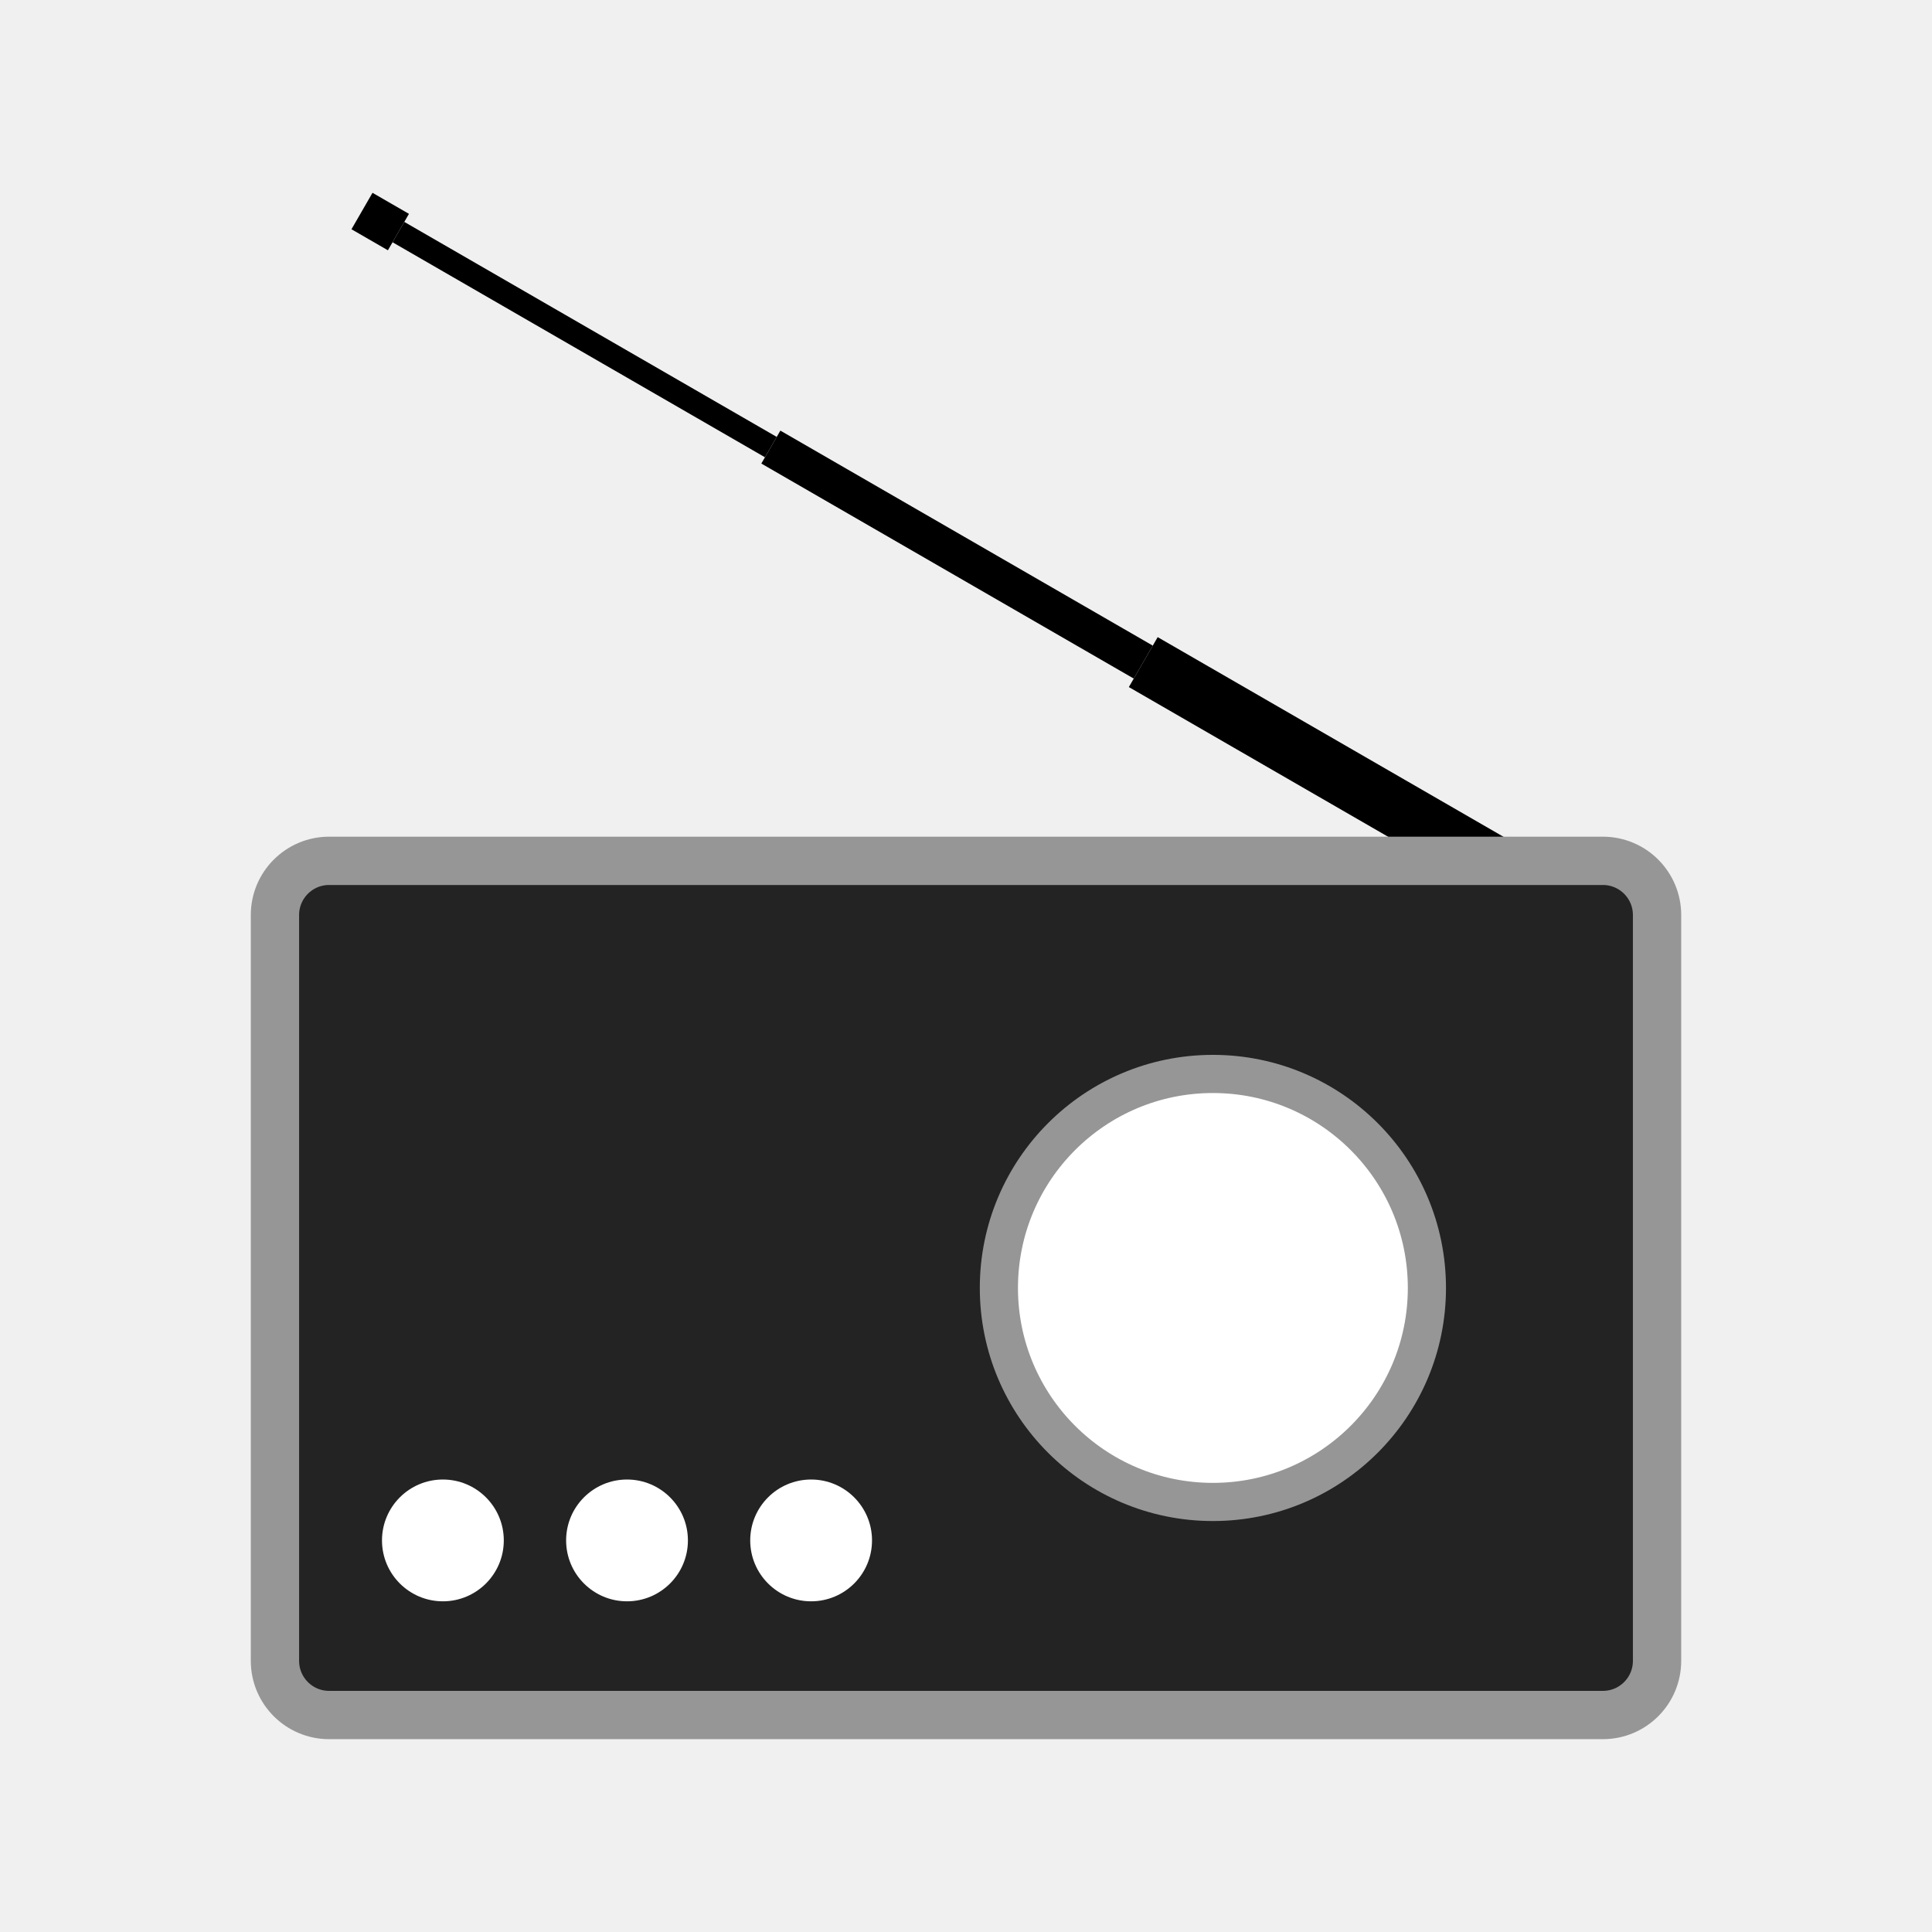
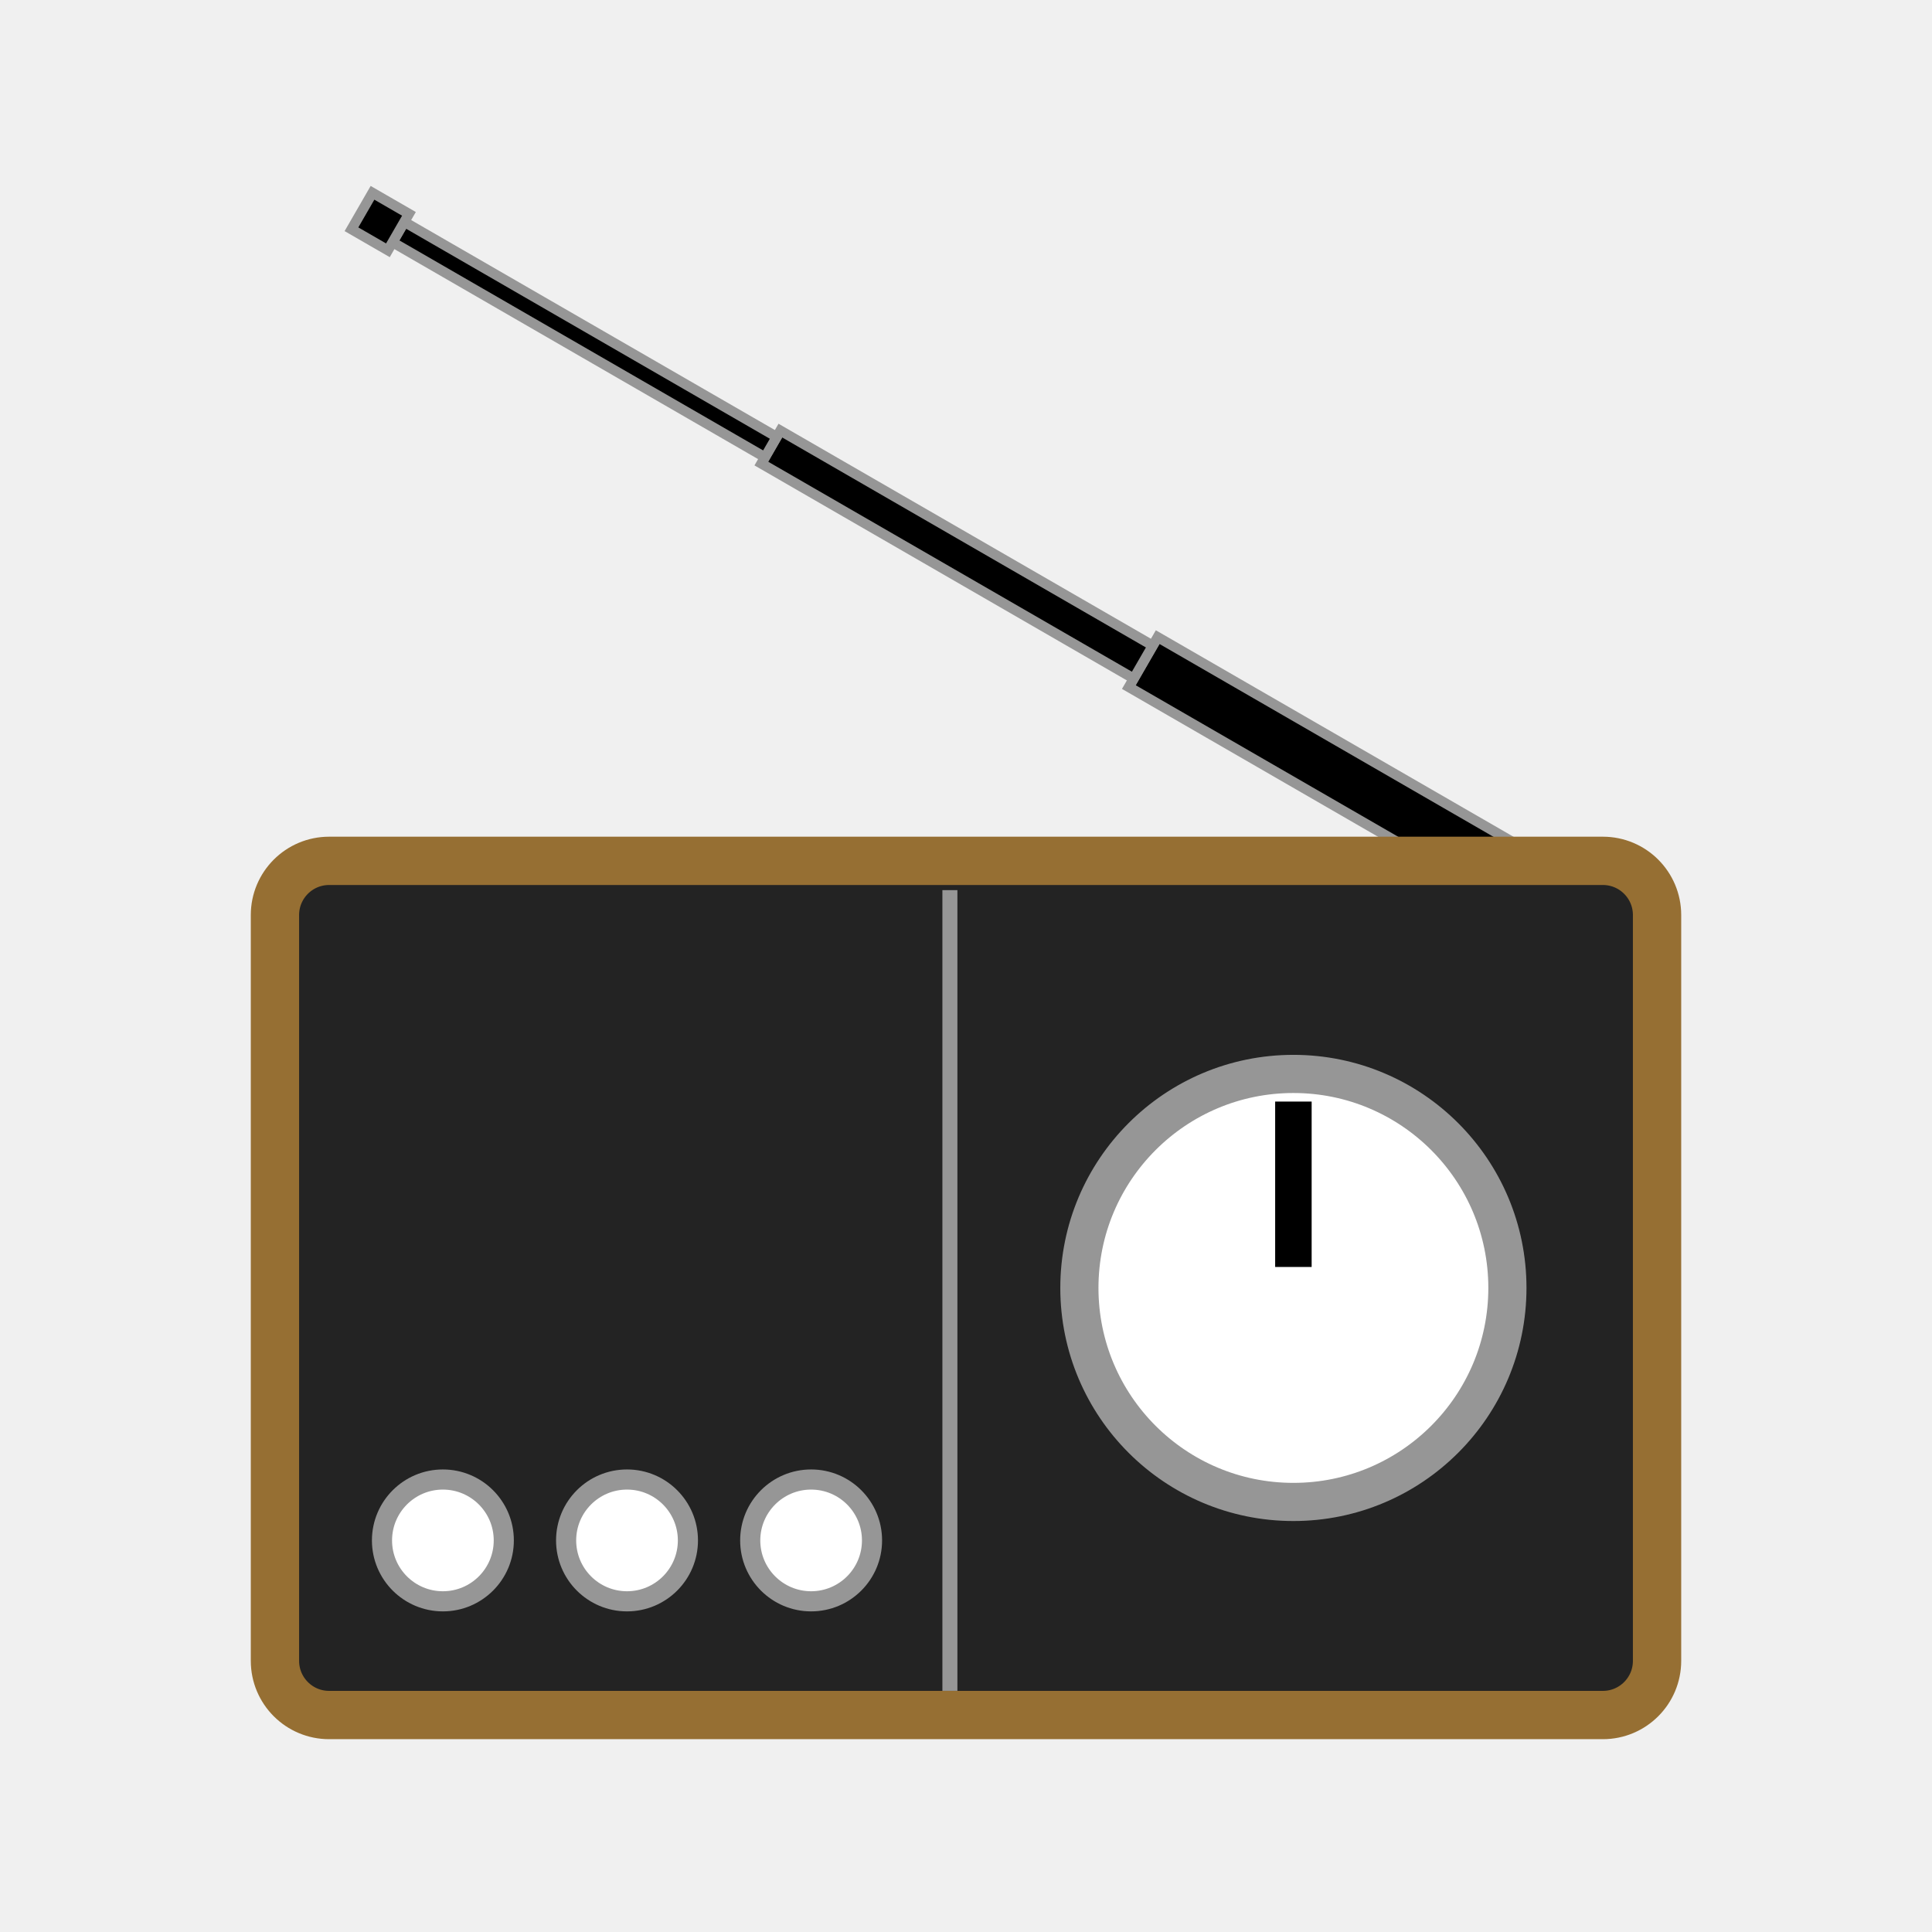
<svg xmlns="http://www.w3.org/2000/svg" viewBox="0 0 96 96" version="1.1" id="svg5" width="96" height="96">
  <defs id="defs3051">
    <style type="text/css" id="current-color-scheme">
      .ColorScheme-Text {
        color:#232629;
      }
      </style>
  </defs>
  <rect style="color:#000000;display:inline;overflow:visible;visibility:visible;fill:none;stroke:none;stroke-width:3.999;marker:none;enable-background:accumulate" id="rect4782" width="96" height="96" x="0" y="-96" transform="rotate(90)" />
-   <g id="g2490" transform="translate(-0.2059622,0.5724825)">
-     <g id="g2472" transform="rotate(-60,22.08194,-34.0113)">
-       <rect style="fill:#000000;fill-opacity:1;stroke:none;stroke-width:2.4;stroke-linecap:butt" id="rect1993" width="2.865" height="21.368" x="-19.335" y="29.41" rx="0" ry="0" />
-       <rect style="fill:#000000;fill-opacity:1;stroke:none;stroke-width:2.4;stroke-linecap:butt" id="rect2196" width="1.891" height="21.368" x="-18.848" y="8.042" rx="0" ry="0" />
-       <rect style="fill:#000000;fill-opacity:1;stroke:none;stroke-width:2.4;stroke-linecap:butt" id="rect2297" width="1.168" height="21.368" x="-18.487" y="-13.326" rx="0" ry="0" />
-       <rect style="fill:#000000;fill-opacity:1;stroke:none;stroke-width:2.4;stroke-linecap:butt" id="rect2386" width="2.091" height="2.091" x="-18.948" y="-15.417" />
-     </g>
-     <rect style="fill:#232323;stroke:#969696;stroke-width:2.4;stroke-linecap:round" id="rect851" width="68.676" height="42.444" x="13.868" y="42.202" rx="2.692" ry="2.692" />
-     <circle style="fill:#ffffff;fill-opacity:1;stroke:#969696;stroke-width:1.896;stroke-linecap:round" id="path877" cx="60.474" cy="63.425" r="10.634" />
-     <g id="g2477">
-       <circle style="fill:#ffffff;fill-opacity:1;stroke:none;stroke-width:2.4;stroke-linecap:round" id="path1125" cx="22.213" cy="75.97" r="3.026" />
-       <circle style="fill:#ffffff;fill-opacity:1;stroke:none;stroke-width:2.4;stroke-linecap:round" id="circle1229" cx="31.362" cy="75.97" r="3.026" />
-       <circle style="fill:#ffffff;fill-opacity:1;stroke:none;stroke-width:2.4;stroke-linecap:round" id="circle1231" cx="40.51" cy="75.97" r="3.026" />
-     </g>
+   <g id="g2472" transform="rotate(-60,22.47474,-33.54669)">
+     <rect style="fill:#000000;fill-opacity:1;stroke:#969696;stroke-width:0.5;stroke-linecap:butt;stroke-opacity:1;stroke-miterlimit:4;stroke-dasharray:none" id="rect1993" width="2.865" height="21.368" x="-19.335" y="29.41" rx="0" ry="0" />
+     <rect style="fill:#000000;fill-opacity:1;stroke:#969696;stroke-width:0.5;stroke-linecap:butt;stroke-opacity:1;stroke-miterlimit:4;stroke-dasharray:none" id="rect2196" width="1.891" height="21.368" x="-18.848" y="8.042" rx="0" ry="0" />
+     <rect style="fill:#000000;fill-opacity:1;stroke:#969696;stroke-width:0.5;stroke-linecap:butt;stroke-opacity:1;stroke-miterlimit:4;stroke-dasharray:none" id="rect2297" width="1.168" height="21.368" x="-18.487" y="-13.326" rx="0" ry="0" />
+     <rect style="fill:#000000;fill-opacity:1;stroke:#969696;stroke-width:0.5;stroke-linecap:butt;stroke-opacity:1;stroke-miterlimit:4;stroke-dasharray:none" id="rect2386" width="2.091" height="2.091" x="-18.948" y="-15.417" />
  </g>
+   <rect style="fill:#232323;stroke:#966f33;stroke-width:2.4;stroke-linecap:round;stroke-opacity:1" id="rect851" width="68.676" height="42.444" x="13.662" y="42.775" rx="2.692" ry="2.692" />
+   <g id="g2477" transform="translate(-0.2059622,0.5724825)">
+     <circle style="fill:#ffffff;fill-opacity:1;stroke:#969696;stroke-width:1;stroke-linecap:round;stroke-opacity:1;stroke-miterlimit:4;stroke-dasharray:none" id="path1125" cx="22.213" cy="75.97" r="3.026" />
+     <circle style="fill:#ffffff;fill-opacity:1;stroke:#969696;stroke-width:1;stroke-linecap:round;stroke-opacity:1;stroke-miterlimit:4;stroke-dasharray:none" id="circle1229" cx="31.362" cy="75.97" r="3.026" />
+     <circle style="fill:#ffffff;fill-opacity:1;stroke:#969696;stroke-width:1;stroke-linecap:round;stroke-opacity:1;stroke-miterlimit:4;stroke-dasharray:none" id="circle1231" cx="40.51" cy="75.97" r="3.026" />
+   </g>
+   <g id="g9619" transform="translate(4)">
+     <circle style="fill:#ffffff;fill-opacity:1;stroke:#969696;stroke-width:1.896;stroke-linecap:round" id="path877" cx="60.268" cy="63.997" r="10.634" />
+     <rect style="fill:#000000;fill-opacity:1;stroke:none;stroke-width:2.4;stroke-opacity:1" id="rect904" width="1.813" height="8.219" x="59.362" y="54.736" />
+   </g>
+   <rect style="fill:#969696;fill-opacity:1;stroke:none;stroke-width:0.5;stroke-miterlimit:4;stroke-dasharray:none;stroke-opacity:1" id="rect9643" width="0.746" height="39.787" x="46.827" y="44.23" />
</svg>
